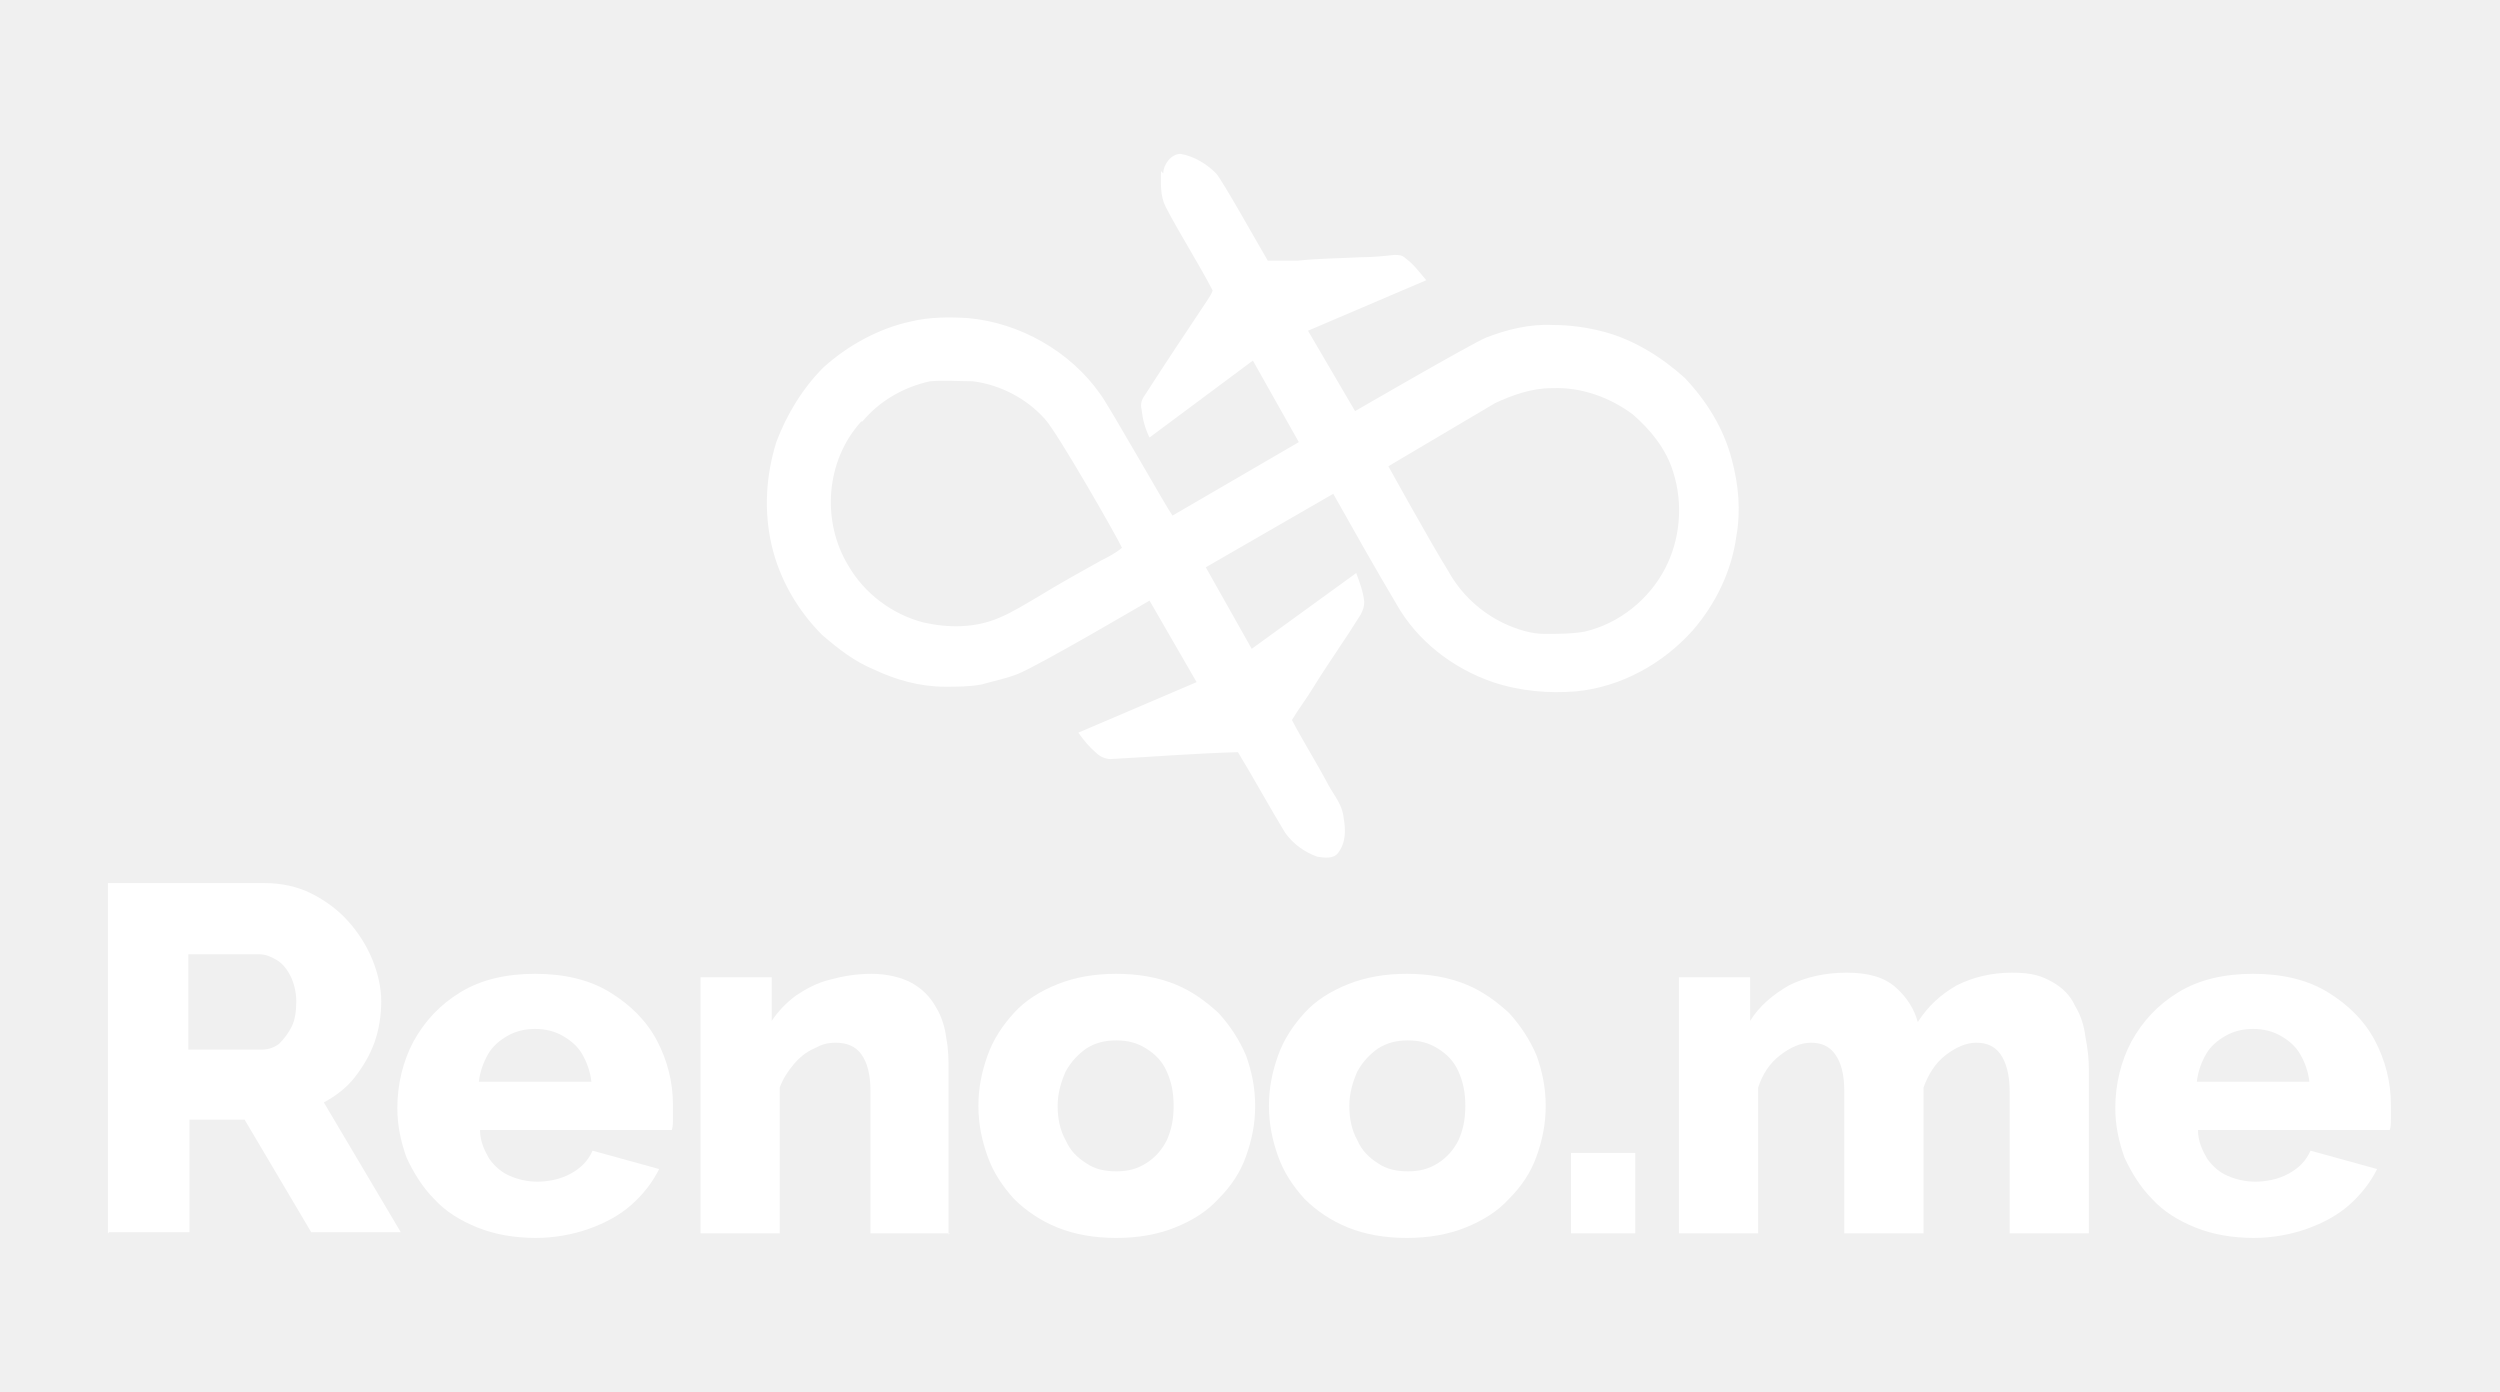
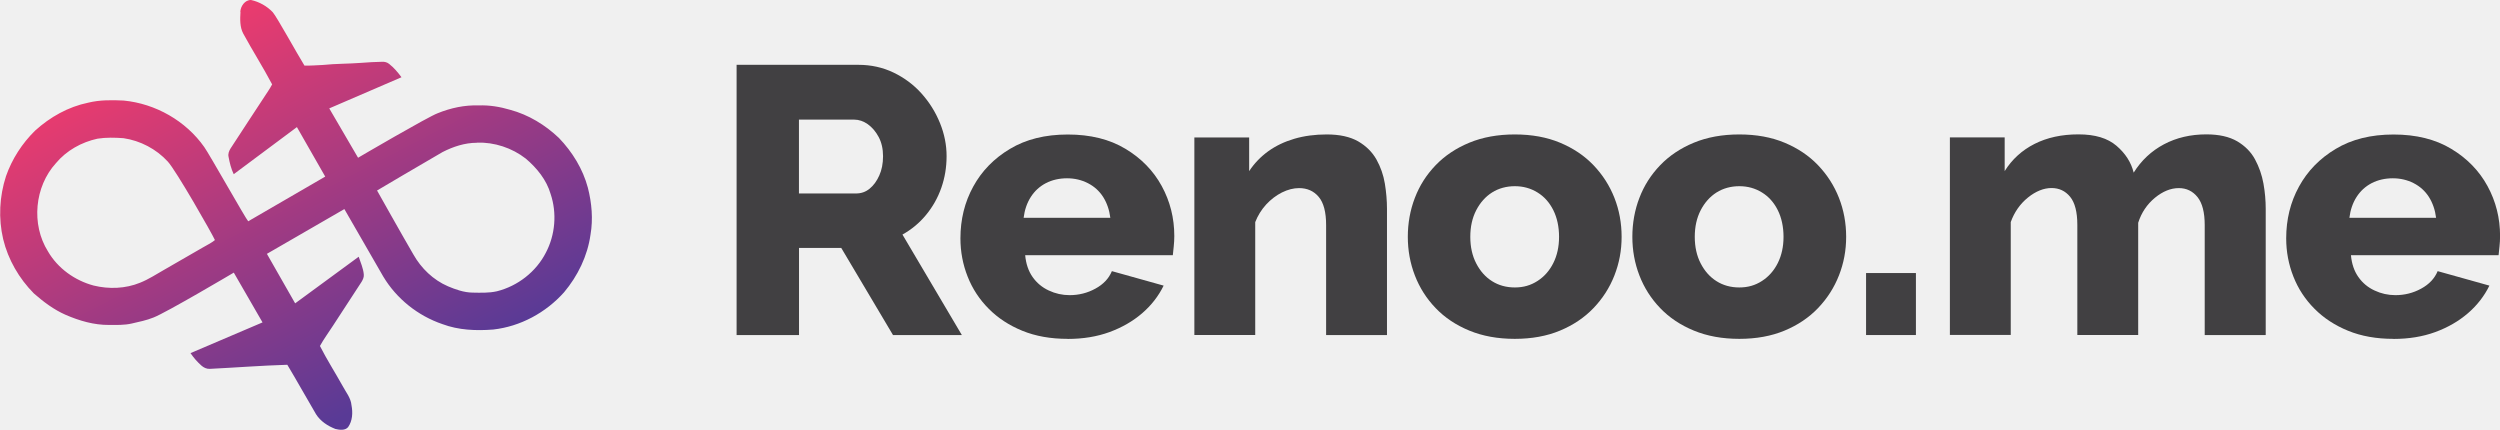
- <svg xmlns="http://www.w3.org/2000/svg" id="Layer_1" version="1.1" viewBox="0 0 217.7 121.2">
+ <svg xmlns="http://www.w3.org/2000/svg" id="Layer_2" data-name="Layer 2" viewBox="0 0 354.06 60.89">
  <defs>
    <style>
-       .st0 {
-         fill: #fff;
+       .cls-1 {
+         fill: #414042;
+       }
+ 
+       .cls-2 {
+         fill: url(#linear-gradient);
      }
    </style>
+     <linearGradient id="linear-gradient" x1="27.57" y1="2.78" x2="54.94" y2="55.69" gradientUnits="userSpaceOnUse">
+       <stop offset="0" stop-color="#ee3b6d" />
+       <stop offset="1" stop-color="#593a96" />
+     </linearGradient>
  </defs>
-   <g>
-     <path class="st0" d="M9.4,107.4v-30.5h13.7c1.4,0,2.8.3,4,.9,1.2.6,2.3,1.4,3.2,2.4.9,1,1.6,2.1,2.1,3.3.5,1.2.8,2.5.8,3.7s-.2,2.5-.6,3.6c-.4,1.1-1,2.1-1.7,3s-1.6,1.6-2.7,2.2l6.7,11.3h-7.8l-5.8-9.8h-4.8v9.8h-7ZM16.4,91.4h6.4c.6,0,1.1-.2,1.5-.5.4-.4.8-.9,1.1-1.5.3-.6.4-1.4.4-2.2s-.2-1.6-.5-2.2c-.3-.6-.7-1.1-1.2-1.4-.5-.3-1-.5-1.5-.5h-6.2v8.3Z" />
-     <path class="st0" d="M46.7,107.8c-1.9,0-3.6-.3-5.1-.9-1.5-.6-2.8-1.4-3.8-2.5-1-1-1.8-2.3-2.4-3.6-.5-1.4-.8-2.8-.8-4.3,0-2.1.5-4.1,1.4-5.8,1-1.8,2.3-3.2,4.1-4.3,1.8-1.1,4-1.6,6.5-1.6s4.7.5,6.5,1.6c1.8,1.1,3.2,2.5,4.1,4.2.9,1.7,1.4,3.6,1.4,5.6s0,.8,0,1.2c0,.4,0,.7-.1,1h-16.7c0,1,.4,1.8.8,2.5.5.7,1.1,1.2,1.8,1.5.7.3,1.5.5,2.4.5s2-.2,2.9-.7c.9-.5,1.5-1.1,1.9-2l5.8,1.6c-.6,1.2-1.4,2.2-2.4,3.1-1,.9-2.3,1.6-3.7,2.1-1.4.5-3,.8-4.7.8ZM41.7,94.2h9.8c-.1-.9-.4-1.7-.8-2.4-.4-.7-1-1.2-1.7-1.6-.7-.4-1.5-.6-2.4-.6s-1.7.2-2.4.6c-.7.4-1.3.9-1.7,1.6-.4.7-.7,1.5-.8,2.4Z" />
-     <path class="st0" d="M82.7,107.4h-6.9v-12.4c0-1.5-.3-2.5-.8-3.2s-1.3-1-2.2-1-1.3.2-1.9.5c-.7.3-1.3.8-1.8,1.4-.5.6-.9,1.2-1.2,2v12.7h-6.9v-22.3h6.2v3.8c.6-.9,1.3-1.6,2.1-2.2.9-.6,1.8-1.1,3-1.4,1.1-.3,2.3-.5,3.6-.5s2.6.3,3.5.8,1.6,1.2,2.1,2.1c.5.8.8,1.8.9,2.7.2,1,.2,1.9.2,2.9v14.2Z" />
-     <path class="st0" d="M97.2,107.8c-1.9,0-3.6-.3-5.1-.9-1.5-.6-2.8-1.5-3.8-2.5-1-1.1-1.8-2.3-2.3-3.7-.5-1.4-.8-2.8-.8-4.4s.3-3,.8-4.4c.5-1.4,1.3-2.6,2.3-3.7,1-1.1,2.3-1.9,3.8-2.5,1.5-.6,3.2-.9,5.1-.9s3.6.3,5.1.9c1.5.6,2.7,1.5,3.8,2.5,1,1.1,1.8,2.3,2.4,3.7.5,1.4.8,2.8.8,4.4s-.3,3-.8,4.4-1.3,2.6-2.4,3.7c-1,1.1-2.3,1.9-3.8,2.5-1.5.6-3.2.9-5.1.9ZM92.1,96.3c0,1.1.2,2.1.7,3,.4.9,1,1.5,1.8,2,.7.5,1.6.7,2.6.7s1.8-.2,2.6-.7c.8-.5,1.4-1.2,1.8-2,.4-.9.6-1.8.6-3s-.2-2.1-.6-3c-.4-.9-1-1.5-1.8-2-.8-.5-1.6-.7-2.6-.7s-1.8.2-2.6.7c-.7.5-1.3,1.1-1.8,2-.4.9-.7,1.9-.7,3Z" />
-     <path class="st0" d="M122.5,107.8c-1.9,0-3.6-.3-5.1-.9-1.5-.6-2.8-1.5-3.8-2.5-1-1.1-1.8-2.3-2.3-3.7-.5-1.4-.8-2.8-.8-4.4s.3-3,.8-4.4c.5-1.4,1.3-2.6,2.3-3.7,1-1.1,2.3-1.9,3.8-2.5,1.5-.6,3.2-.9,5.1-.9s3.6.3,5.1.9c1.5.6,2.7,1.5,3.8,2.5,1,1.1,1.8,2.3,2.4,3.7.5,1.4.8,2.8.8,4.4s-.3,3-.8,4.4c-.5,1.4-1.3,2.6-2.4,3.7-1,1.1-2.3,1.9-3.8,2.5-1.5.6-3.2.9-5.1.9ZM117.5,96.3c0,1.1.2,2.1.7,3,.4.9,1,1.5,1.8,2,.7.5,1.6.7,2.6.7s1.8-.2,2.6-.7c.8-.5,1.4-1.2,1.8-2,.4-.9.6-1.8.6-3s-.2-2.1-.6-3c-.4-.9-1-1.5-1.8-2-.8-.5-1.6-.7-2.6-.7s-1.8.2-2.6.7c-.7.5-1.3,1.1-1.8,2-.4.9-.7,1.9-.7,3Z" />
-     <path class="st0" d="M136.8,107.4v-7h5.6v7h-5.6Z" />
-     <path class="st0" d="M181.9,107.4h-6.9v-12.4c0-1.4-.3-2.5-.8-3.2-.5-.7-1.2-1-2.1-1s-1.8.4-2.7,1.1c-.9.7-1.5,1.7-1.9,2.8v12.7h-6.9v-12.4c0-1.5-.3-2.5-.8-3.2-.5-.7-1.2-1-2.1-1s-1.8.4-2.7,1.1c-.9.7-1.5,1.6-1.9,2.8v12.7h-6.9v-22.3h6.2v3.8c.8-1.3,2-2.3,3.4-3.1,1.4-.7,3.1-1.1,5-1.1s3.3.4,4.3,1.3c1,.9,1.6,1.9,1.9,3,.9-1.4,2-2.4,3.4-3.2,1.4-.7,3-1.1,4.8-1.1s2.6.3,3.5.8c.9.5,1.6,1.2,2,2.1.5.8.8,1.8.9,2.7.2,1,.3,1.9.3,2.9v14.2Z" />
-     <path class="st0" d="M196.3,107.8c-1.9,0-3.6-.3-5.1-.9-1.5-.6-2.8-1.4-3.8-2.5-1-1-1.8-2.3-2.4-3.6-.5-1.4-.8-2.8-.8-4.3,0-2.1.5-4.1,1.4-5.8,1-1.8,2.3-3.2,4.1-4.3,1.8-1.1,4-1.6,6.5-1.6s4.7.5,6.5,1.6c1.8,1.1,3.2,2.5,4.1,4.2.9,1.7,1.4,3.6,1.4,5.6s0,.8,0,1.2c0,.4,0,.7-.1,1h-16.7c0,1,.4,1.8.8,2.5.5.7,1.1,1.2,1.8,1.5.7.3,1.5.5,2.4.5s2-.2,2.9-.7c.9-.5,1.5-1.1,1.9-2l5.8,1.6c-.6,1.2-1.4,2.2-2.4,3.1-1,.9-2.3,1.6-3.7,2.1-1.4.5-3,.8-4.7.8ZM191.3,94.2h9.8c-.1-.9-.4-1.7-.8-2.4-.4-.7-1-1.2-1.7-1.6-.7-.4-1.5-.6-2.4-.6s-1.7.2-2.4.6c-.7.4-1.3.9-1.7,1.6-.4.7-.7,1.5-.8,2.4Z" />
+   <g id="Layer_1-2" data-name="Layer 1">
+     <g>
+       <g>
+         <path class="cls-1" d="M104.32,47.45V9.18h17.25c1.8,0,3.46.37,4.98,1.1,1.53.74,2.85,1.72,3.96,2.96,1.11,1.24,1.98,2.63,2.61,4.18.63,1.55.94,3.11.94,4.69s-.25,3.08-.75,4.5c-.5,1.42-1.22,2.69-2.16,3.83-.93,1.13-2.05,2.06-3.34,2.78l8.41,14.23h-9.75l-7.33-12.34h-5.98v12.34h-8.84ZM113.16,27.4h8.08c.72,0,1.36-.22,1.91-.67.56-.45,1.01-1.07,1.37-1.86.36-.79.54-1.71.54-2.75s-.21-1.95-.62-2.72c-.41-.77-.93-1.37-1.54-1.81-.61-.43-1.26-.65-1.94-.65h-7.81v10.46Z" />
+         <path class="cls-1" d="M151.21,47.99c-2.41,0-4.55-.38-6.41-1.14-1.87-.76-3.46-1.8-4.77-3.12-1.31-1.31-2.31-2.83-2.99-4.56-.68-1.72-1.02-3.53-1.02-5.41,0-2.68.6-5.13,1.81-7.33,1.2-2.2,2.94-3.99,5.2-5.34,2.26-1.36,4.99-2.04,8.19-2.04s5.92.67,8.16,2.02c2.24,1.34,3.96,3.1,5.15,5.28,1.19,2.18,1.78,4.54,1.78,7.08,0,.5-.03.98-.08,1.46-.05.48-.1.89-.13,1.25h-20.91c.11,1.22.46,2.25,1.05,3.09.59.84,1.36,1.48,2.29,1.91.93.44,1.92.66,2.96.66,1.29,0,2.51-.3,3.64-.92,1.13-.61,1.91-1.44,2.34-2.48l7.33,2.05c-.72,1.47-1.73,2.78-3.04,3.91-1.31,1.13-2.86,2.02-4.63,2.67-1.78.65-3.75.97-5.9.97ZM144.96,30.85h12.29c-.14-1.13-.49-2.12-1.02-2.96-.54-.84-1.26-1.49-2.16-1.95-.9-.46-1.89-.69-2.96-.69s-2.11.23-2.99.69c-.88.46-1.59,1.11-2.13,1.95-.54.84-.88,1.83-1.02,2.96Z" />
+         <path class="cls-1" d="M196.43,47.45h-8.62v-15.58c0-1.83-.35-3.16-1.05-3.99-.7-.83-1.63-1.24-2.78-1.24-.79,0-1.6.21-2.43.62-.83.42-1.57.99-2.24,1.71-.66.73-1.18,1.56-1.54,2.49v15.98h-8.62v-27.97h7.76v4.77c.72-1.1,1.62-2.03,2.69-2.81,1.08-.78,2.32-1.37,3.72-1.78,1.4-.41,2.93-.61,4.58-.61,1.83,0,3.31.33,4.45.98,1.13.66,1.99,1.51,2.59,2.57.59,1.06.99,2.2,1.19,3.42.2,1.22.3,2.42.3,3.58v17.84Z" />
+         <path class="cls-1" d="M214.53,47.99c-2.41,0-4.55-.39-6.44-1.17-1.89-.78-3.48-1.84-4.77-3.19-1.29-1.34-2.27-2.88-2.94-4.62-.67-1.73-1-3.56-1-5.47s.33-3.79,1-5.52c.66-1.73,1.64-3.27,2.94-4.62,1.29-1.34,2.88-2.41,4.77-3.19,1.89-.78,4.03-1.17,6.44-1.17s4.54.39,6.41,1.17c1.87.78,3.45,1.84,4.74,3.19,1.29,1.35,2.28,2.89,2.96,4.62.68,1.73,1.02,3.58,1.02,5.52s-.34,3.73-1.02,5.47-1.67,3.27-2.96,4.62c-1.29,1.35-2.87,2.41-4.74,3.19-1.87.78-4.01,1.17-6.41,1.17ZM208.23,33.54c0,1.43.28,2.69.84,3.77.56,1.08,1.3,1.92,2.24,2.51.93.59,2.01.89,3.23.89s2.25-.3,3.21-.92c.95-.61,1.7-1.46,2.24-2.54.54-1.08.81-2.32.81-3.71s-.27-2.69-.81-3.77c-.54-1.08-1.28-1.92-2.24-2.51-.95-.59-2.02-.89-3.21-.89s-2.3.3-3.23.89c-.93.59-1.68,1.43-2.24,2.51-.56,1.08-.84,2.34-.84,3.77Z" />
+         <path class="cls-1" d="M246.33,47.99c-2.41,0-4.55-.39-6.44-1.17-1.89-.78-3.48-1.84-4.77-3.19-1.29-1.34-2.27-2.88-2.94-4.62-.67-1.73-1-3.56-1-5.47s.33-3.79,1-5.52c.66-1.73,1.64-3.27,2.94-4.62,1.29-1.34,2.88-2.41,4.77-3.19,1.89-.78,4.03-1.17,6.44-1.17s4.54.39,6.41,1.17c1.87.78,3.45,1.84,4.74,3.19,1.29,1.35,2.28,2.89,2.96,4.62.68,1.73,1.02,3.58,1.02,5.52s-.34,3.73-1.02,5.47c-.68,1.73-1.67,3.27-2.96,4.62-1.29,1.35-2.87,2.41-4.74,3.19-1.87.78-4.01,1.17-6.41,1.17ZM240.02,33.54c0,1.43.28,2.69.84,3.77.56,1.08,1.3,1.92,2.24,2.51.93.59,2.01.89,3.23.89s2.25-.3,3.21-.92c.95-.61,1.7-1.46,2.24-2.54.54-1.08.81-2.32.81-3.71s-.27-2.69-.81-3.77c-.54-1.08-1.28-1.92-2.24-2.51-.95-.59-2.02-.89-3.21-.89s-2.3.3-3.23.89c-.93.59-1.68,1.43-2.24,2.51-.56,1.08-.84,2.34-.84,3.77Z" />
+         <path class="cls-1" d="M264.28,47.45v-8.78h7.06v8.78h-7.06Z" />
+         <path class="cls-1" d="M320.86,47.45h-8.62v-15.58c0-1.79-.34-3.11-1.02-3.96-.68-.84-1.56-1.27-2.64-1.27-1.15,0-2.28.46-3.39,1.37-1.11.92-1.91,2.09-2.37,3.54v15.89h-8.62v-15.58c0-1.83-.34-3.16-1.02-3.99-.68-.83-1.56-1.24-2.64-1.24s-2.23.45-3.34,1.35c-1.11.9-1.92,2.06-2.43,3.47v15.98h-8.62v-27.97h7.76v4.77c1.04-1.66,2.45-2.95,4.23-3.85,1.78-.9,3.85-1.35,6.22-1.35s4.13.54,5.39,1.62c1.26,1.08,2.07,2.34,2.43,3.8,1.08-1.73,2.51-3.07,4.28-4.01s3.78-1.41,6.01-1.41c1.8,0,3.25.33,4.37.98,1.11.66,1.96,1.51,2.53,2.57.57,1.06.97,2.2,1.19,3.42.22,1.22.32,2.42.32,3.58v17.84Z" />
+         <path class="cls-1" d="M338.97,47.99c-2.41,0-4.55-.38-6.41-1.14-1.87-.76-3.46-1.8-4.77-3.12-1.31-1.31-2.31-2.83-2.99-4.56-.68-1.72-1.02-3.53-1.02-5.41,0-2.68.6-5.13,1.81-7.33,1.2-2.2,2.94-3.99,5.2-5.34,2.26-1.36,4.99-2.04,8.19-2.04s5.92.67,8.16,2.02c2.24,1.34,3.96,3.1,5.15,5.28,1.19,2.18,1.78,4.54,1.78,7.08,0,.5-.03.98-.08,1.46-.05.48-.1.89-.13,1.25h-20.91c.11,1.22.46,2.25,1.05,3.09.59.84,1.36,1.48,2.29,1.91.93.44,1.92.66,2.96.66,1.29,0,2.51-.3,3.64-.92,1.13-.61,1.91-1.44,2.34-2.48l7.33,2.05c-.72,1.47-1.73,2.78-3.04,3.91-1.31,1.13-2.86,2.02-4.63,2.67-1.78.65-3.75.97-5.9.97ZM332.72,30.85h12.29c-.14-1.13-.49-2.12-1.02-2.96-.54-.84-1.26-1.49-2.16-1.95-.9-.46-1.89-.69-2.96-.69s-2.11.23-2.99.69c-.88.46-1.59,1.11-2.13,1.95-.54.84-.88,1.83-1.02,2.96Z" />
+       </g>
+       <path class="cls-2" d="M34.03,1.68c.05-.8.65-1.7,1.52-1.68,1.16.25,2.24.86,3.07,1.72.59.67,3.42,5.83,4.5,7.57.87.02,1.74-.05,2.61-.09,1.81-.19,3.64-.16,5.46-.3.97-.09,1.94-.12,2.92-.15.36-.02.72.07,1,.3.68.53,1.24,1.2,1.75,1.89l-10.23,4.41,4.08,6.99s9.89-5.8,11.29-6.31c1.83-.74,3.8-1.17,5.78-1.1,1.51-.06,3.02.19,4.47.62,2.6.7,4.97,2.14,6.91,3.99,1.9,1.98,3.39,4.39,4.1,7.06.55,2.16.75,4.43.37,6.63-.42,3.02-1.8,5.85-3.75,8.17-2.57,2.88-6.18,4.84-10.03,5.27-2.42.19-4.91.09-7.2-.77-3.47-1.18-6.5-3.6-8.38-6.75-1.84-3.17-3.67-6.36-5.5-9.54l-10.97,6.34,4,7.01,9-6.6c.27.82.64,1.62.72,2.49.05.38-.12.74-.31,1.06-1.33,2.09-2.73,4.14-4.06,6.23-.62.95-1.29,1.87-1.84,2.86.98,1.92,2.14,3.74,3.19,5.62.47.9,1.19,1.72,1.28,2.77.2,1.04.15,2.21-.48,3.1-.43.51-1.22.4-1.8.26-1.08-.42-2.12-1.09-2.75-2.1-1.37-2.32-2.67-4.68-4.06-6.99-3.67.11-7.33.4-10.99.58-.44.02-.85-.18-1.17-.46-.59-.52-1.11-1.12-1.55-1.77l10.2-4.35-4.07-7.05s-9.59,5.68-11.38,6.36c-.99.4-2.04.61-3.08.85-1.05.24-2.13.2-3.19.2-2.14.02-4.23-.59-6.18-1.44-1.66-.73-3.12-1.83-4.48-3.02-2.1-2.12-3.65-4.79-4.35-7.69-.69-2.94-.53-6.06.4-8.92.85-2.43,2.28-4.64,4.11-6.44,2.12-1.93,4.71-3.39,7.54-3.97,1.63-.4,3.33-.38,5-.3,4.51.43,8.82,2.87,11.43,6.59.67.92,5.82,10.06,6.22,10.51l10.91-6.33-4.01-7.01-8.95,6.67c-.37-.77-.57-1.61-.73-2.45-.1-.42.06-.84.28-1.19,1.77-2.73,3.57-5.45,5.35-8.17.2-.29.37-.6.54-.91-1.29-2.45-2.78-4.78-4.1-7.21-.49-.94-.44-2.04-.38-3.07ZM7.92,23.11c-3.03,3.33-3.52,8.67-1.13,12.49,1.39,2.4,3.81,4.13,6.47,4.84,2.16.53,4.51.45,6.58-.4,1.21-.48,2.31-1.21,3.44-1.85,1.8-1.05,3.61-2.08,5.41-3.12.59-.35,1.22-.64,1.75-1.07-.38-.87-5.53-9.9-6.68-11.12-1.63-1.78-3.89-2.96-6.27-3.31-1.22-.09-2.47-.12-3.68.07-2.26.49-4.4,1.68-5.89,3.47ZM67.53,20.22c-1.7,0-3.36.55-4.86,1.32-2.68,1.54-9.27,5.44-9.27,5.44,0,0,3.71,6.61,5.14,9.05,1.11,1.97,2.82,3.62,4.91,4.52,1.1.46,2.25.87,3.45.89,1.16.02,2.34.07,3.48-.19,2.95-.74,5.56-2.77,6.94-5.49,1.32-2.52,1.57-5.58.66-8.29-.58-2-1.95-3.68-3.52-5.01-1.95-1.52-4.45-2.34-6.92-2.26Z" />
+     </g>
  </g>
-   <path class="st0" d="M101.3,15.1c0-.8.7-1.7,1.5-1.7,1.2.2,2.3.9,3.1,1.7.6.7,3.5,5.9,4.5,7.6.9,0,1.8,0,2.6,0,1.8-.2,3.7-.2,5.5-.3,1,0,2-.1,2.9-.2.4,0,.7,0,1,.3.7.5,1.2,1.2,1.8,1.9l-10.3,4.4,4.1,7s10-5.8,11.4-6.4c1.8-.7,3.8-1.2,5.8-1.1,1.5,0,3,.2,4.5.6,2.6.7,5,2.2,7,4,1.9,2,3.4,4.4,4.1,7.1.6,2.2.8,4.5.4,6.7-.4,3-1.8,5.9-3.8,8.2-2.6,2.9-6.2,4.9-10.1,5.3-2.4.2-4.9,0-7.3-.8-3.5-1.2-6.6-3.6-8.4-6.8-1.9-3.2-3.7-6.4-5.5-9.6l-11.1,6.4,4,7.1,9.1-6.6c.3.8.6,1.6.7,2.5,0,.4-.1.7-.3,1.1-1.3,2.1-2.8,4.2-4.1,6.3-.6,1-1.3,1.9-1.9,2.9,1,1.9,2.2,3.8,3.2,5.7.5.9,1.2,1.7,1.3,2.8.2,1.1.2,2.2-.5,3.1-.4.5-1.2.4-1.8.3-1.1-.4-2.1-1.1-2.8-2.1-1.4-2.3-2.7-4.7-4.1-7-3.7.1-7.4.4-11.1.6-.4,0-.9-.2-1.2-.5-.6-.5-1.1-1.1-1.6-1.8l10.3-4.4-4.1-7.1s-9.7,5.7-11.5,6.4c-1,.4-2.1.6-3.1.9-1.1.2-2.1.2-3.2.2-2.2,0-4.3-.6-6.2-1.5-1.7-.7-3.1-1.8-4.5-3-2.1-2.1-3.7-4.8-4.4-7.8-.7-3-.5-6.1.4-9,.9-2.4,2.3-4.7,4.1-6.5,2.1-1.9,4.8-3.4,7.6-4,1.6-.4,3.4-.4,5-.3,4.5.4,8.9,2.9,11.5,6.6.7.9,5.9,10.1,6.3,10.6l11-6.4-4-7.1-9,6.7c-.4-.8-.6-1.6-.7-2.5-.1-.4,0-.8.3-1.2,1.8-2.8,3.6-5.5,5.4-8.2.2-.3.4-.6.5-.9-1.3-2.5-2.8-4.8-4.1-7.3-.5-1-.4-2.1-.4-3.1ZM75,36.7c-3.1,3.4-3.5,8.7-1.1,12.6,1.4,2.4,3.8,4.2,6.5,4.9,2.2.5,4.5.5,6.6-.4,1.2-.5,2.3-1.2,3.5-1.9,1.8-1.1,3.6-2.1,5.4-3.1.6-.3,1.2-.6,1.8-1.1-.4-.9-5.6-10-6.7-11.2-1.6-1.8-3.9-3-6.3-3.3-1.2,0-2.5-.1-3.7,0-2.3.5-4.4,1.7-5.9,3.5ZM135.1,33.8c-1.7,0-3.4.6-4.9,1.3-2.7,1.6-9.3,5.5-9.3,5.5,0,0,3.7,6.7,5.2,9.1,1.1,2,2.8,3.6,4.9,4.6,1.1.5,2.3.9,3.5.9,1.2,0,2.4,0,3.5-.2,3-.7,5.6-2.8,7-5.5,1.3-2.5,1.6-5.6.7-8.4-.6-2-2-3.7-3.5-5-2-1.5-4.5-2.4-7-2.3Z" />
</svg>
